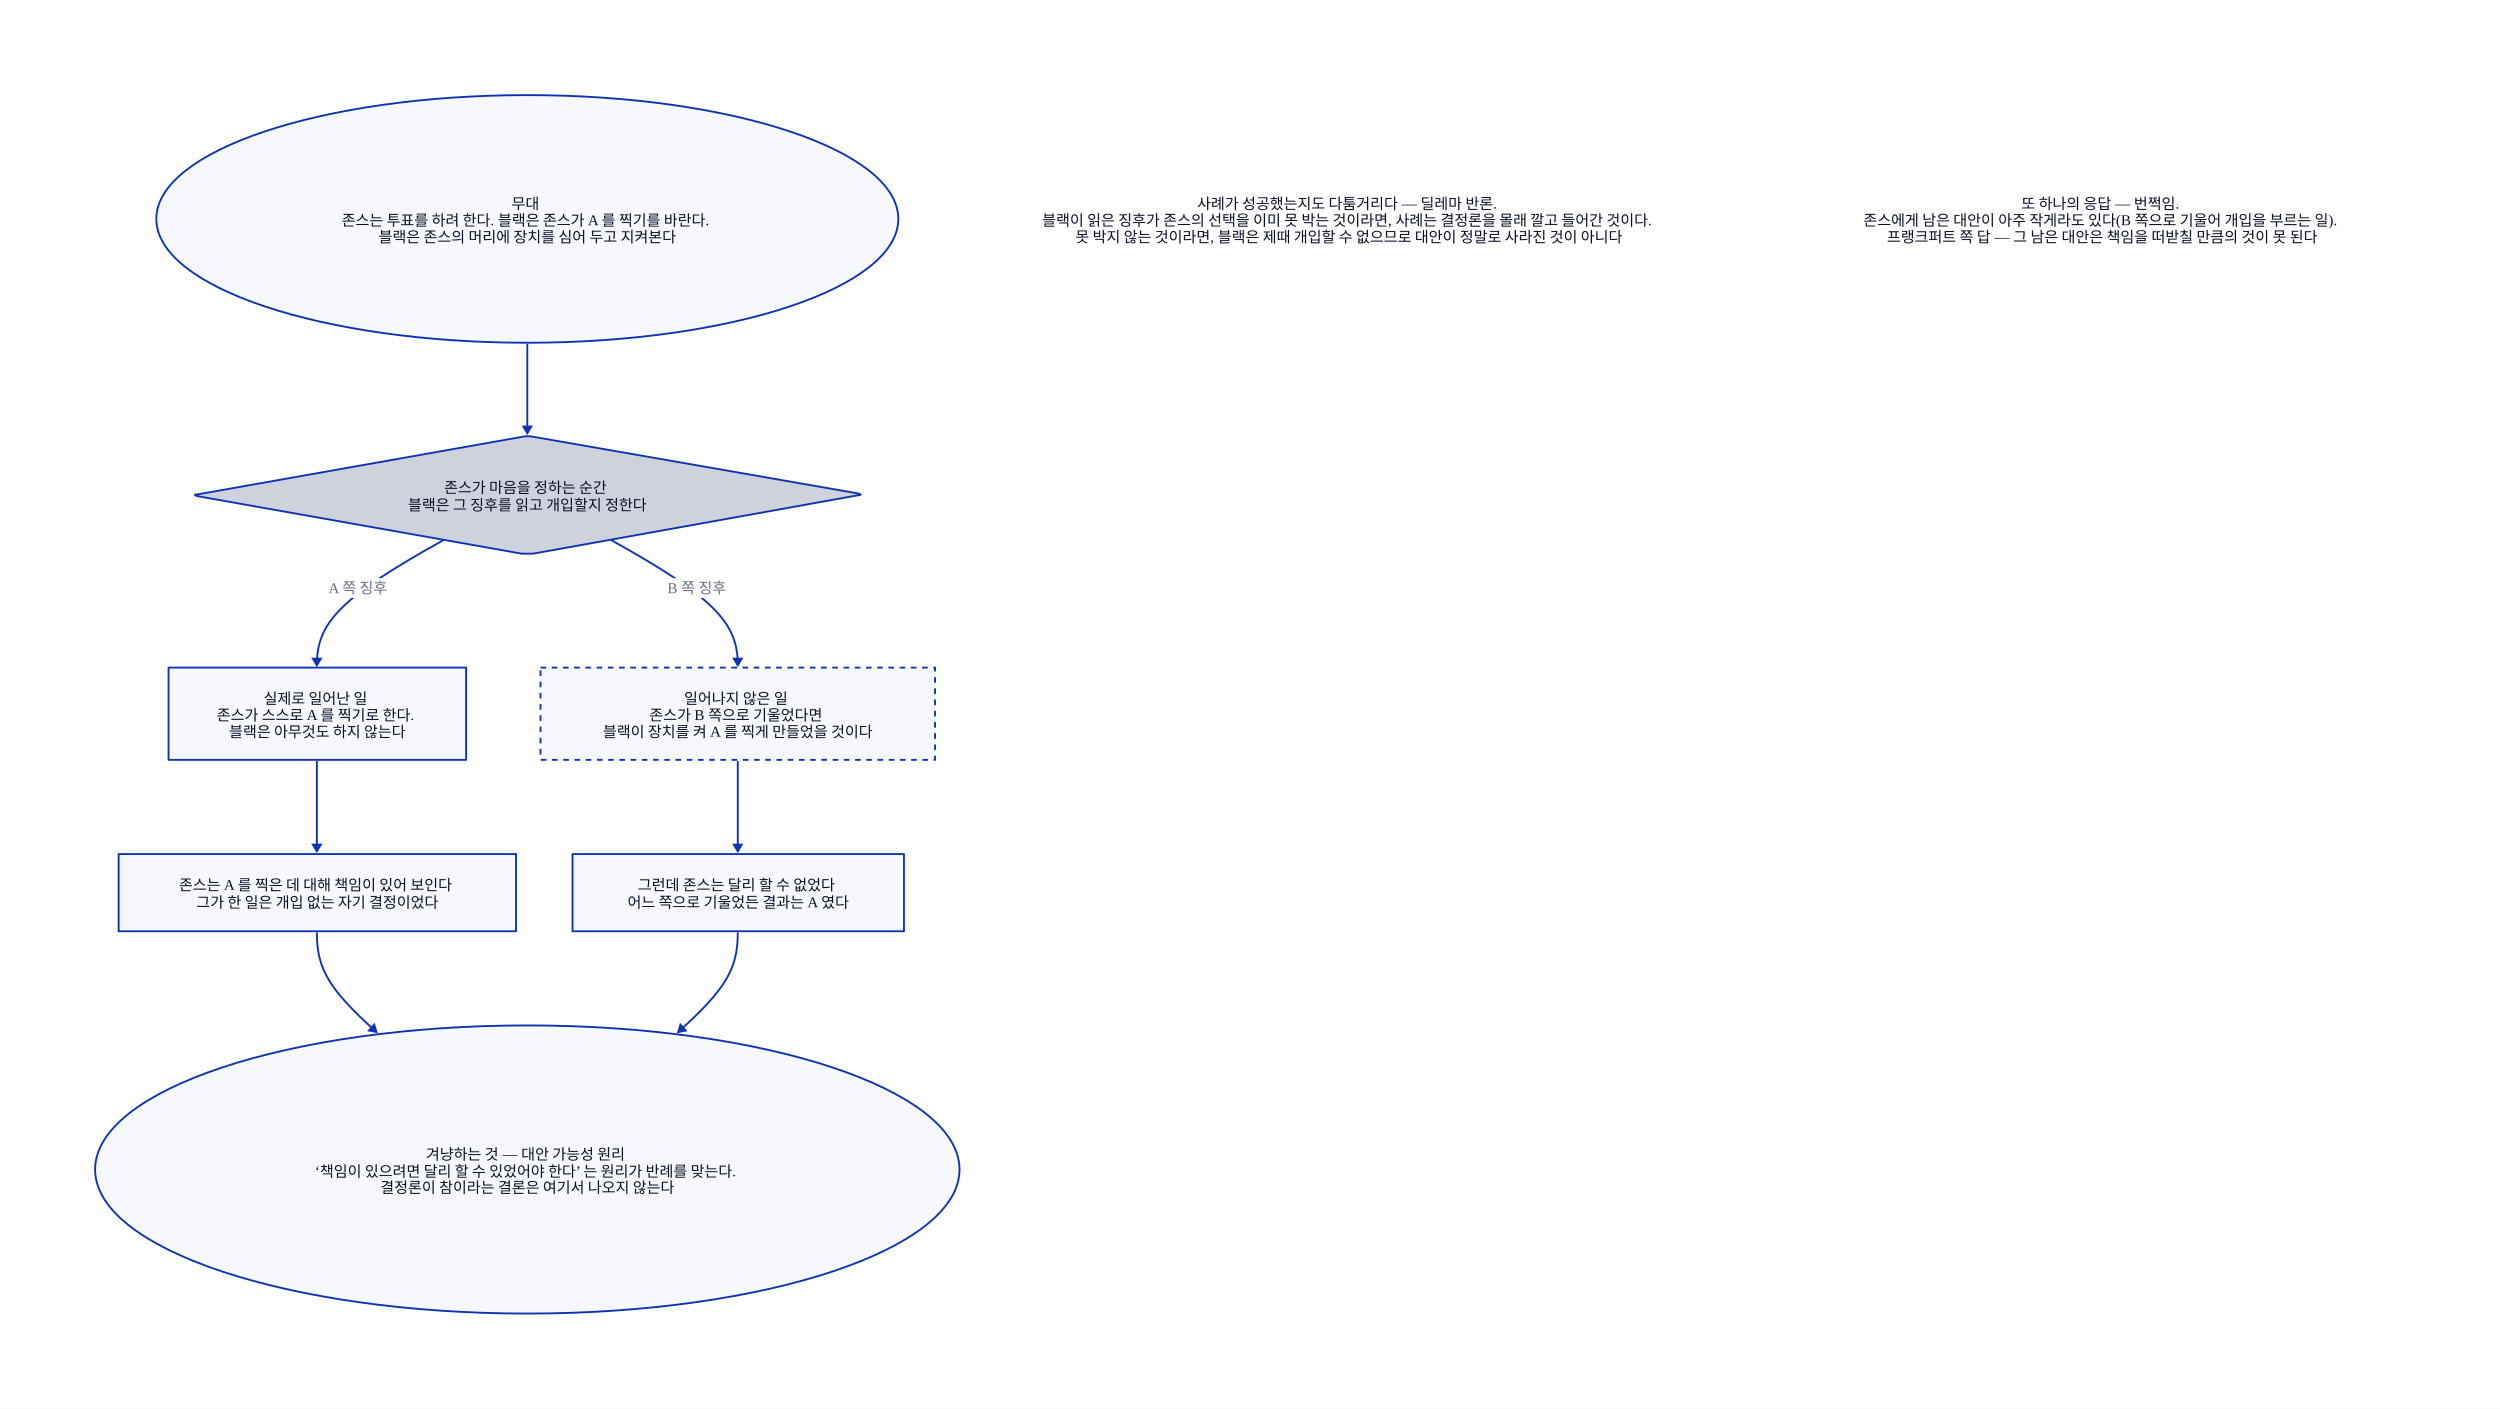
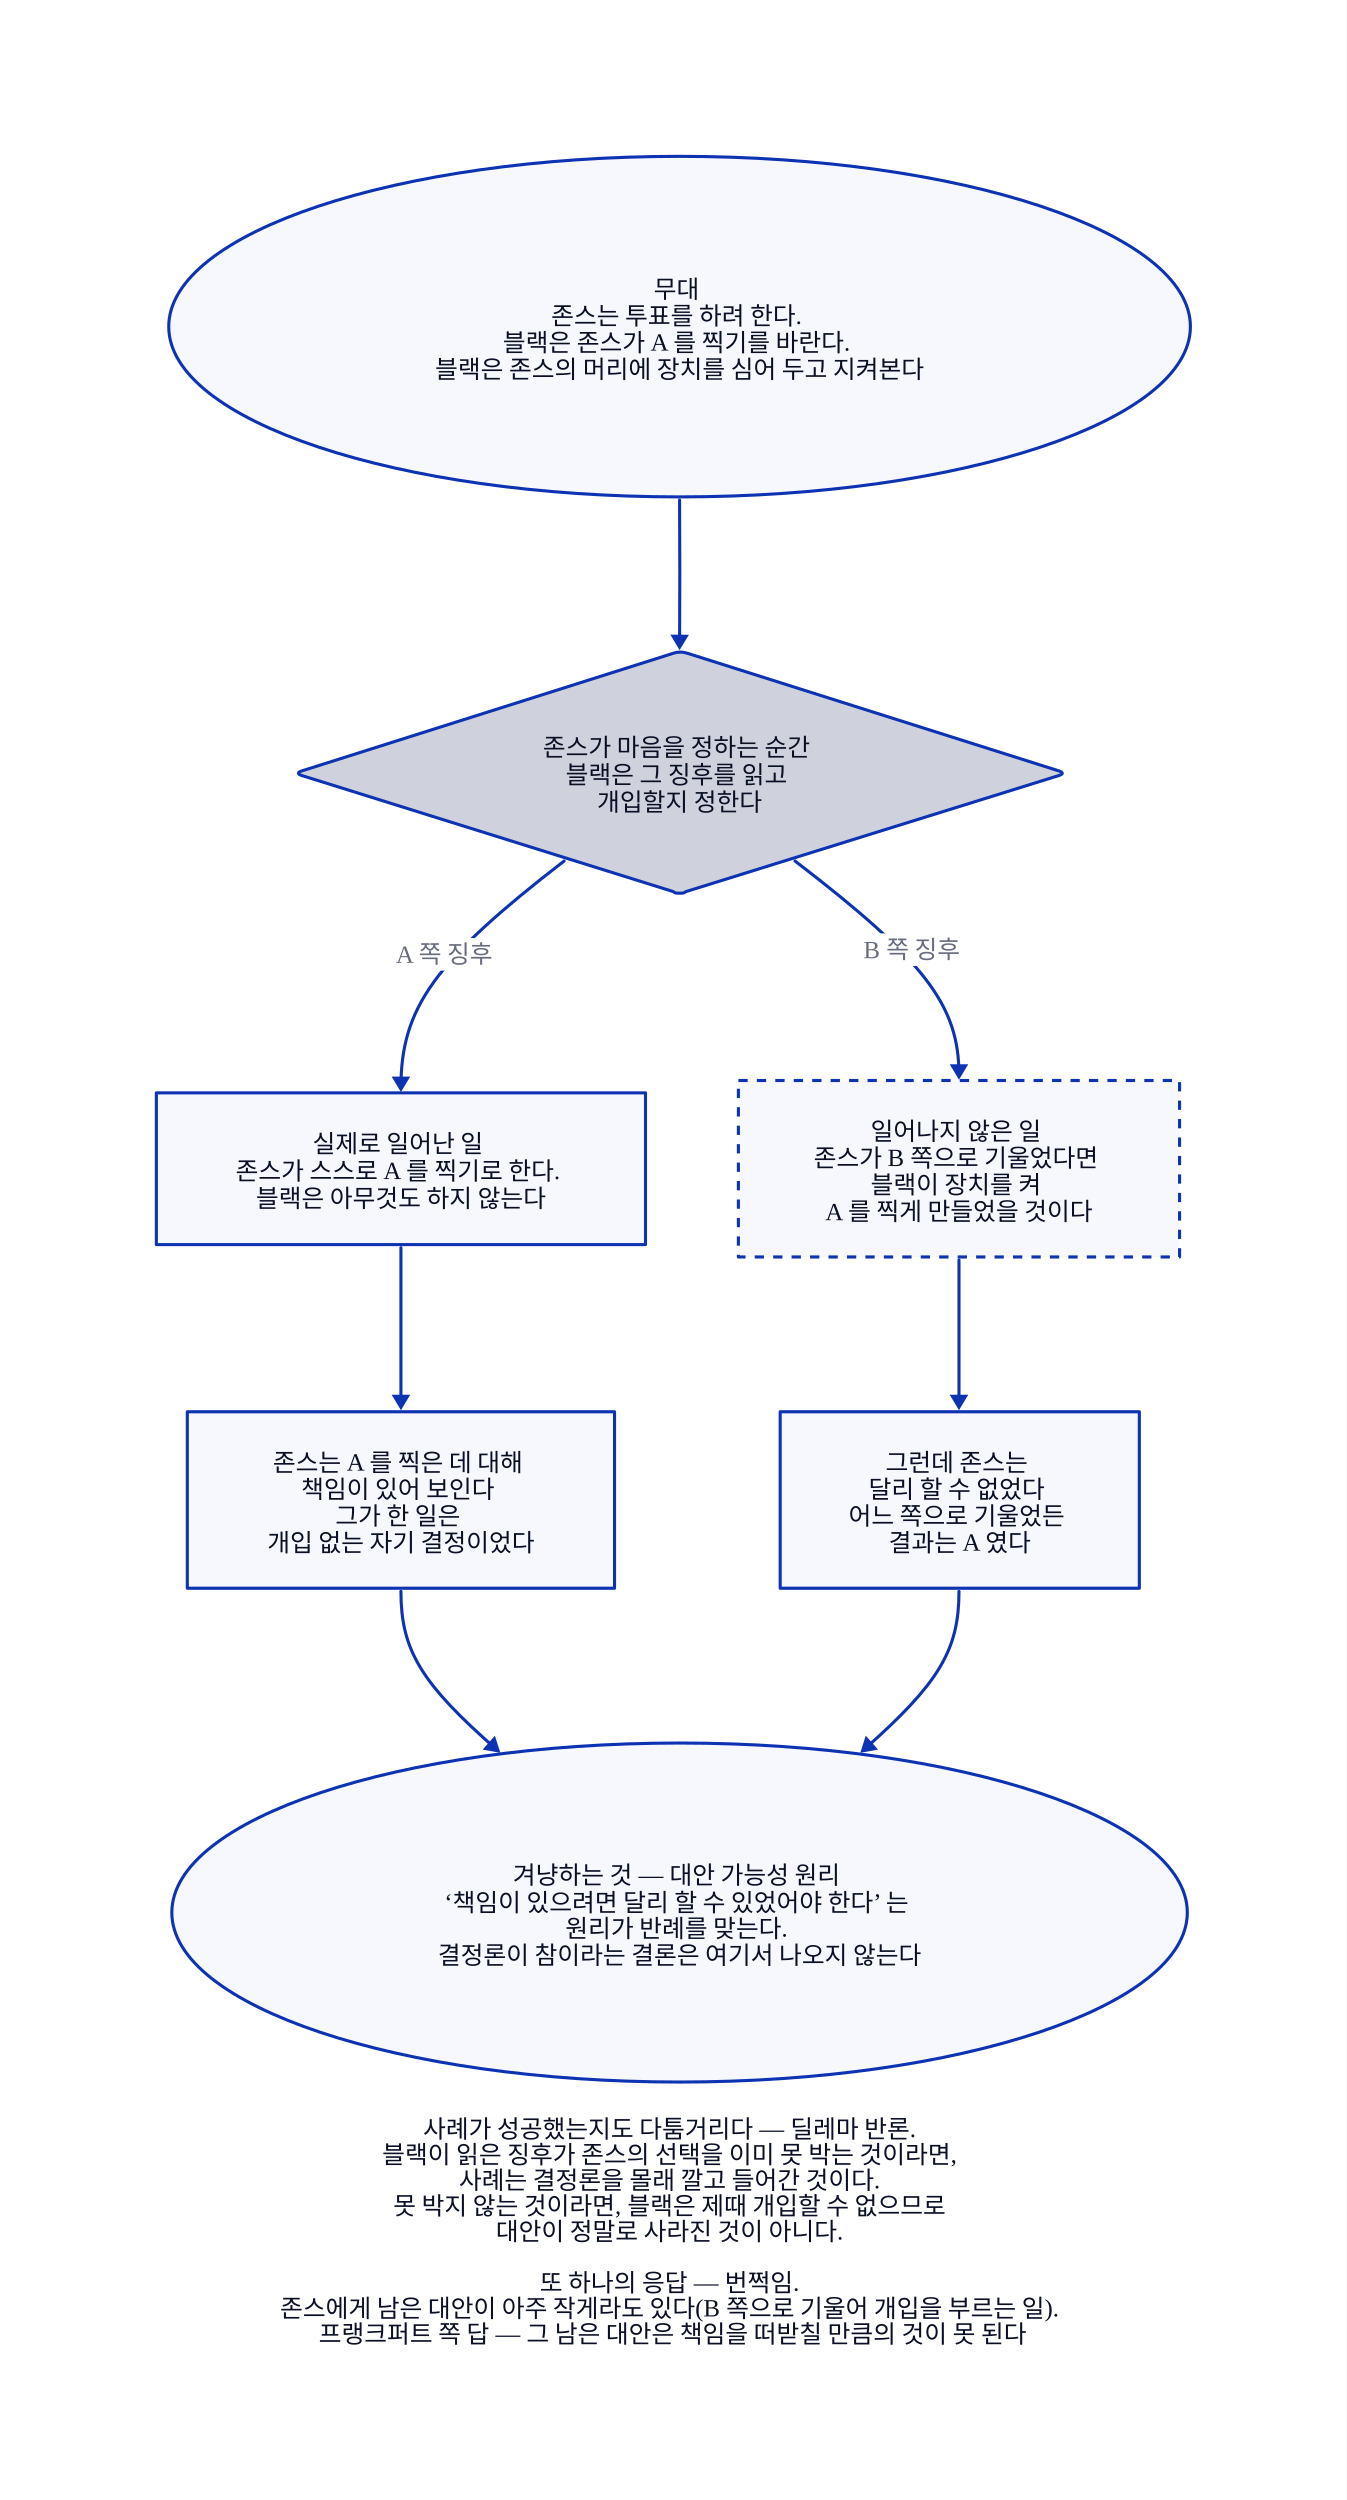
- <svg xmlns="http://www.w3.org/2000/svg" width="2655" height="1496" class="d2-549976671 d2-svg" viewBox="-101 -101 2655 1496">
-   <rect width="2655" height="1496" x="-101" y="-101" rx="0" style="fill:#fff" />
-   <style>.connection,.shape{stroke-linejoin:round}.shape{shape-rendering:geometricPrecision}.connection{stroke-linecap:round}.d2-549976671 .fill-N1{fill:#0a0f25}.d2-549976671 .fill-N2{fill:#676c7e}.d2-549976671 .fill-B6{fill:#f7f8fe}.d2-549976671 .stroke-B1{stroke:#0d32b2}.s0{stroke-width:2}.s1{text-anchor:middle;font-size:16px}</style>
+ <svg xmlns="http://www.w3.org/2000/svg" width="870" height="1615" class="d2-3119815725 d2-svg" viewBox="-101 -101 870 1615">
+   <rect width="870" height="1615" x="-101" y="-101" rx="0" style="fill:#fff" />
+   <style>.connection,.shape{stroke-linejoin:round}.shape{shape-rendering:geometricPrecision}.connection{stroke-linecap:round}.d2-3119815725 .fill-N1{fill:#0a0f25}.d2-3119815725 .fill-N2{fill:#676c7e}.d2-3119815725 .fill-B6{fill:#f7f8fe}.d2-3119815725 .stroke-B1{stroke:#0d32b2}.s0{stroke-width:2}.s1{text-anchor:middle;font-size:16px}</style>
  <g>
    <g class="shape">
-       <ellipse cx="459" cy="131.5" class="shape stroke-B1 fill-B6 s0" rx="394" ry="131.5" />
+       <ellipse cx="338" cy="110" class="shape stroke-B1 fill-B6 s0" rx="330" ry="110" />
    </g>
-     <text x="459" y="121" class="text-bold fill-N1 s1">
-       <tspan x="459" dy="0">무대</tspan>
-       <tspan x="459" dy="17.667">존스는 투표를 하려 한다. 블랙은 존스가 A 를 찍기를 바란다.</tspan>
-       <tspan x="459" dy="17.667">블랙은 존스의 머리에 장치를 심어 두고 지켜본다</tspan>
+     <text x="338" y="91.5" class="text-bold fill-N1 s1">
+       <tspan x="338" dy="0">무대</tspan>
+       <tspan x="338" dy="17.25">존스는 투표를 하려 한다.</tspan>
+       <tspan x="338" dy="17.25">블랙은 존스가 A 를 찍기를 바란다.</tspan>
+       <tspan x="338" dy="17.25">블랙은 존스의 머리에 장치를 심어 두고 지켜본다</tspan>
    </text>
  </g>
  <g>
    <g class="shape">
-       <path d="M459 487h-6l-344-61c-4-1-4-2 0-2l344-61c4-1 9-1 13 0l344 60c4 1 4 2 0 2l-345 62z" class="stroke-B1" style="fill:#cfd2dd;stroke-width:2" />
+       <path d="M338 476c-2 0-3 0-4-1L94 400c-3-1-3-2 0-3l240-76c3-1 6-1 9 0l240 76c3 1 3 2 0 3l-241 75c-1 1-2 1-4 1Z" class="stroke-B1" style="fill:#cfd2dd;stroke-width:2" />
    </g>
-     <text x="459" y="422.5" class="text-bold fill-N1 s1">
-       <tspan x="459" dy="0">존스가 마음을 정하는 순간</tspan>
-       <tspan x="459" dy="18.5">블랙은 그 징후를 읽고 개입할지 정한다</tspan>
+     <text x="338" y="387.5" class="text-bold fill-N1 s1">
+       <tspan x="338" dy="0">존스가 마음을 정하는 순간</tspan>
+       <tspan x="338" dy="17.667">블랙은 그 징후를 읽고</tspan>
+       <tspan x="338" dy="17.667">개입할지 정한다</tspan>
    </text>
  </g>
  <g>
    <g class="shape">
-       <path d="M78 608h316v98H78z" class="stroke-B1 fill-B6 s0" />
+       <path d="M0 605h316v98H0z" class="stroke-B1 fill-B6 s0" />
    </g>
-     <text x="236" y="646.5" class="text-bold fill-N1 s1">
-       <tspan x="236" dy="0">실제로 일어난 일</tspan>
-       <tspan x="236" dy="17.667">존스가 스스로 A 를 찍기로 한다.</tspan>
-       <tspan x="236" dy="17.667">블랙은 아무것도 하지 않는다</tspan>
+     <text x="158" y="643.5" class="text-bold fill-N1 s1">
+       <tspan x="158" dy="0">실제로 일어난 일</tspan>
+       <tspan x="158" dy="17.667">존스가 스스로 A 를 찍기로 한다.</tspan>
+       <tspan x="158" dy="17.667">블랙은 아무것도 하지 않는다</tspan>
    </text>
  </g>
  <g>
    <g class="shape">
-       <path d="M473 608h419v98H473z" class="fill-B6" style="stroke:#0d32b2;stroke-width:2;stroke-dasharray:6,5.919" />
+       <path d="M376 597h285v114H376z" class="fill-B6" style="stroke:#0d32b2;stroke-width:2;stroke-dasharray:6,5.919" />
    </g>
-     <text x="682.5" y="646.5" class="text-bold fill-N1 s1">
-       <tspan x="682.5" dy="0">일어나지 않은 일</tspan>
-       <tspan x="682.5" dy="17.667">존스가 B 쪽으로 기울었다면</tspan>
-       <tspan x="682.5" dy="17.667">블랙이 장치를 켜 A 를 찍게 만들었을 것이다</tspan>
+     <text x="518.5" y="635.5" class="text-bold fill-N1 s1">
+       <tspan x="518.5" dy="0">일어나지 않은 일</tspan>
+       <tspan x="518.5" dy="17.25">존스가 B 쪽으로 기울었다면</tspan>
+       <tspan x="518.5" dy="17.25">블랙이 장치를 켜</tspan>
+       <tspan x="518.5" dy="17.25">A 를 찍게 만들었을 것이다</tspan>
    </text>
  </g>
  <g>
    <g class="shape">
-       <path d="M25 806h422v82H25z" class="stroke-B1 fill-B6 s0" />
+       <path d="M20 811h276v114H20z" class="stroke-B1 fill-B6 s0" />
    </g>
-     <text x="236" y="844.5" class="text-bold fill-N1 s1">
-       <tspan x="236" dy="0">존스는 A 를 찍은 데 대해 책임이 있어 보인다</tspan>
-       <tspan x="236" dy="18.5">그가 한 일은 개입 없는 자기 결정이었다</tspan>
+     <text x="158" y="849.5" class="text-bold fill-N1 s1">
+       <tspan x="158" dy="0">존스는 A 를 찍은 데 대해</tspan>
+       <tspan x="158" dy="17.25">책임이 있어 보인다</tspan>
+       <tspan x="158" dy="17.25">그가 한 일은</tspan>
+       <tspan x="158" dy="17.25">개입 없는 자기 결정이었다</tspan>
    </text>
  </g>
  <g>
    <g class="shape">
-       <path d="M507 806h352v82H507z" class="stroke-B1 fill-B6 s0" />
+       <path d="M403 811h232v114H403z" class="stroke-B1 fill-B6 s0" />
    </g>
-     <text x="683" y="844.5" class="text-bold fill-N1 s1">
-       <tspan x="683" dy="0">그런데 존스는 달리 할 수 없었다</tspan>
-       <tspan x="683" dy="18.5">어느 쪽으로 기울었든 결과는 A 였다</tspan>
+     <text x="519" y="849.5" class="text-bold fill-N1 s1">
+       <tspan x="519" dy="0">그런데 존스는</tspan>
+       <tspan x="519" dy="17.25">달리 할 수 없었다</tspan>
+       <tspan x="519" dy="17.25">어느 쪽으로 기울었든</tspan>
+       <tspan x="519" dy="17.25">결과는 A 였다</tspan>
    </text>
  </g>
  <g>
    <g class="shape">
-       <ellipse cx="459" cy="1141" class="shape stroke-B1 fill-B6 s0" rx="459" ry="153" />
+       <ellipse cx="338" cy="1134.5" class="shape stroke-B1 fill-B6 s0" rx="328" ry="109.5" />
    </g>
-     <text x="459" y="1130.5" class="text-bold fill-N1 s1">
-       <tspan x="459" dy="0">겨냥하는 것 — 대안 가능성 원리</tspan>
-       <tspan x="459" dy="17.667">‘책임이 있으려면 달리 할 수 있었어야 한다’ 는 원리가 반례를 맞는다.</tspan>
-       <tspan x="459" dy="17.667">결정론이 참이라는 결론은 여기서 나오지 않는다</tspan>
+     <text x="338" y="1116" class="text-bold fill-N1 s1">
+       <tspan x="338" dy="0">겨냥하는 것 — 대안 가능성 원리</tspan>
+       <tspan x="338" dy="17.25">‘책임이 있으려면 달리 할 수 있었어야 한다’ 는</tspan>
+       <tspan x="338" dy="17.25">원리가 반례를 맞는다.</tspan>
+       <tspan x="338" dy="17.25">결정론이 참이라는 결론은 여기서 나오지 않는다</tspan>
    </text>
  </g>
-   <text x="1331.5" y="121" class="fill-N1 s1">
-     <tspan x="1331.5" dy="0">사례가 성공했는지도 다툼거리다 — 딜레마 반론.</tspan>
-     <tspan x="1331.5" dy="17.667">블랙이 읽은 징후가 존스의 선택을 이미 못 박는 것이라면, 사례는 결정론을 몰래 깔고 들어간 것이다.</tspan>
-     <tspan x="1331.5" dy="17.667">못 박지 않는 것이라면, 블랙은 제때 개입할 수 없으므로 대안이 정말로 사라진 것이 아니다</tspan>
+   <text x="333.5" y="1280" class="fill-N1 s1">
+     <tspan x="333.5" dy="0">사례가 성공했는지도 다툼거리다 — 딜레마 반론.</tspan>
+     <tspan x="333.5" dy="16.556">블랙이 읽은 징후가 존스의 선택을 이미 못 박는 것이라면,</tspan>
+     <tspan x="333.5" dy="16.556">사례는 결정론을 몰래 깔고 들어간 것이다.</tspan>
+     <tspan x="333.5" dy="16.556">못 박지 않는 것이라면, 블랙은 제때 개입할 수 없으므로</tspan>
+     <tspan x="333.5" dy="16.556">대안이 정말로 사라진 것이 아니다.</tspan>
+     <tspan x="333.5" dy="16.556"> </tspan>
+     <tspan x="333.5" dy="16.556">또 하나의 응답 — 번쩍임.</tspan>
+     <tspan x="333.5" dy="16.556">존스에게 남은 대안이 아주 작게라도 있다(B 쪽으로 기울어 개입을 부르는 일).</tspan>
+     <tspan x="333.5" dy="16.556">프랭크퍼트 쪽 답 — 그 남은 대안은 책임을 떠받칠 만큼의 것이 못 된다</tspan>
  </text>
-   <text x="2131.5" y="121" class="fill-N1 s1">
-     <tspan x="2131.5" dy="0">또 하나의 응답 — 번쩍임.</tspan>
-     <tspan x="2131.5" dy="17.667">존스에게 남은 대안이 아주 작게라도 있다(B 쪽으로 기울어 개입을 부르는 일).</tspan>
-     <tspan x="2131.5" dy="17.667">프랭크퍼트 쪽 답 — 그 남은 대안은 책임을 떠받칠 만큼의 것이 못 된다</tspan>
-   </text>
-   <marker id="mk-d2-549976671-3488378134" markerHeight="12" markerUnits="userSpaceOnUse" markerWidth="10" orient="auto" refX="7" refY="6" viewBox="0 0 10 12">
+   <marker id="mk-d2-3119815725-3488378134" markerHeight="12" markerUnits="userSpaceOnUse" markerWidth="10" orient="auto" refX="7" refY="6" viewBox="0 0 10 12">
    <path stroke-width="2" d="m0 0 10 6-10 6z" class="connection" style="fill:#0d32b2" />
  </marker>
-   <path fill="none" marker-end="url(#mk-d2-549976671-3488378134)" d="M459 265v93" class="connection stroke-B1 s0" mask="url(#d2-549976671)" />
-   <path fill="none" marker-end="url(#mk-d2-549976671-3488378134)" d="M369.253 472.973C262.6 532.4 235.5 559.7 235.5 604.5" class="connection stroke-B1 s0" mask="url(#d2-549976671)" />
-   <text x="279" y="529" class="text-italic fill-N2 s1">A 쪽 징후</text>
-   <path fill="none" marker-end="url(#mk-d2-549976671-3488378134)" d="M548.747 472.973C655.4 532.4 682.5 559.7 682.5 604.5" class="connection stroke-B1 s0" mask="url(#d2-549976671)" />
-   <text x="639" y="529" class="text-italic fill-N2 s1">B 쪽 징후</text>
-   <path fill="none" marker-end="url(#mk-d2-549976671-3488378134)" d="M235.5 708v94" class="connection stroke-B1 s0" mask="url(#d2-549976671)" />
-   <path fill="none" marker-end="url(#mk-d2-549976671-3488378134)" d="M682.5 708v94" class="connection stroke-B1 s0" mask="url(#d2-549976671)" />
-   <path fill="none" marker-end="url(#mk-d2-549976671-3488378134)" d="M235.5 890c0 38 13.1 59.8 62.528 104.323" class="connection stroke-B1 s0" mask="url(#d2-549976671)" />
-   <path fill="none" marker-end="url(#mk-d2-549976671-3488378134)" d="M682.5 890c0 38-13.1 59.8-62.528 104.323" class="connection stroke-B1 s0" mask="url(#d2-549976671)" />
-   <mask id="d2-549976671" width="2655" height="1496" x="-101" y="-101" maskUnits="userSpaceOnUse">
-     <path fill="#fff" d="M-101-101h2655v1496H-101z" />
-     <path d="M240 513h78v21h-78zM600 513h78v21h-78z" />
+   <path fill="none" marker-end="url(#mk-d2-3119815725-3488378134)" d="M338.01 222c.19 38 .19 58 .01 94" class="connection stroke-B1 s0" mask="url(#d2-3119815725)" />
+   <path fill="none" marker-end="url(#mk-d2-3119815725-3488378134)" d="M263.416 455.221C179.4 520 158 550.3 158 601.5" class="connection stroke-B1 s0" mask="url(#d2-3119815725)" />
+   <text x="186" y="521" class="text-italic fill-N2 s1">A 쪽 징후</text>
+   <path fill="none" marker-end="url(#mk-d2-3119815725-3488378134)" d="M412.587 455.218C497 520 518.5 548.7 518.5 593.5" class="connection stroke-B1 s0" mask="url(#d2-3119815725)" />
+   <text x="488" y="518" class="text-italic fill-N2 s1">B 쪽 징후</text>
+   <path fill="none" marker-end="url(#mk-d2-3119815725-3488378134)" d="M158 705v102" class="connection stroke-B1 s0" mask="url(#d2-3119815725)" />
+   <path fill="none" marker-end="url(#mk-d2-3119815725-3488378134)" d="M518.5 713v94" class="connection stroke-B1 s0" mask="url(#d2-3119815725)" />
+   <path fill="none" marker-end="url(#mk-d2-3119815725-3488378134)" d="M158 927c0 38 13 59.4 61.993 102.363" class="connection stroke-B1 s0" mask="url(#d2-3119815725)" />
+   <path fill="none" marker-end="url(#mk-d2-3119815725-3488378134)" d="M518.5 927c0 38-12.9 59.4-61.503 102.351" class="connection stroke-B1 s0" mask="url(#d2-3119815725)" />
+   <mask id="d2-3119815725" width="870" height="1615" x="-101" y="-101" maskUnits="userSpaceOnUse">
+     <path fill="#fff" d="M-101-101h870v1615h-870z" />
+     <path d="M147 505h78v21h-78zM449 502h78v21h-78z" />
  </mask>
</svg>
